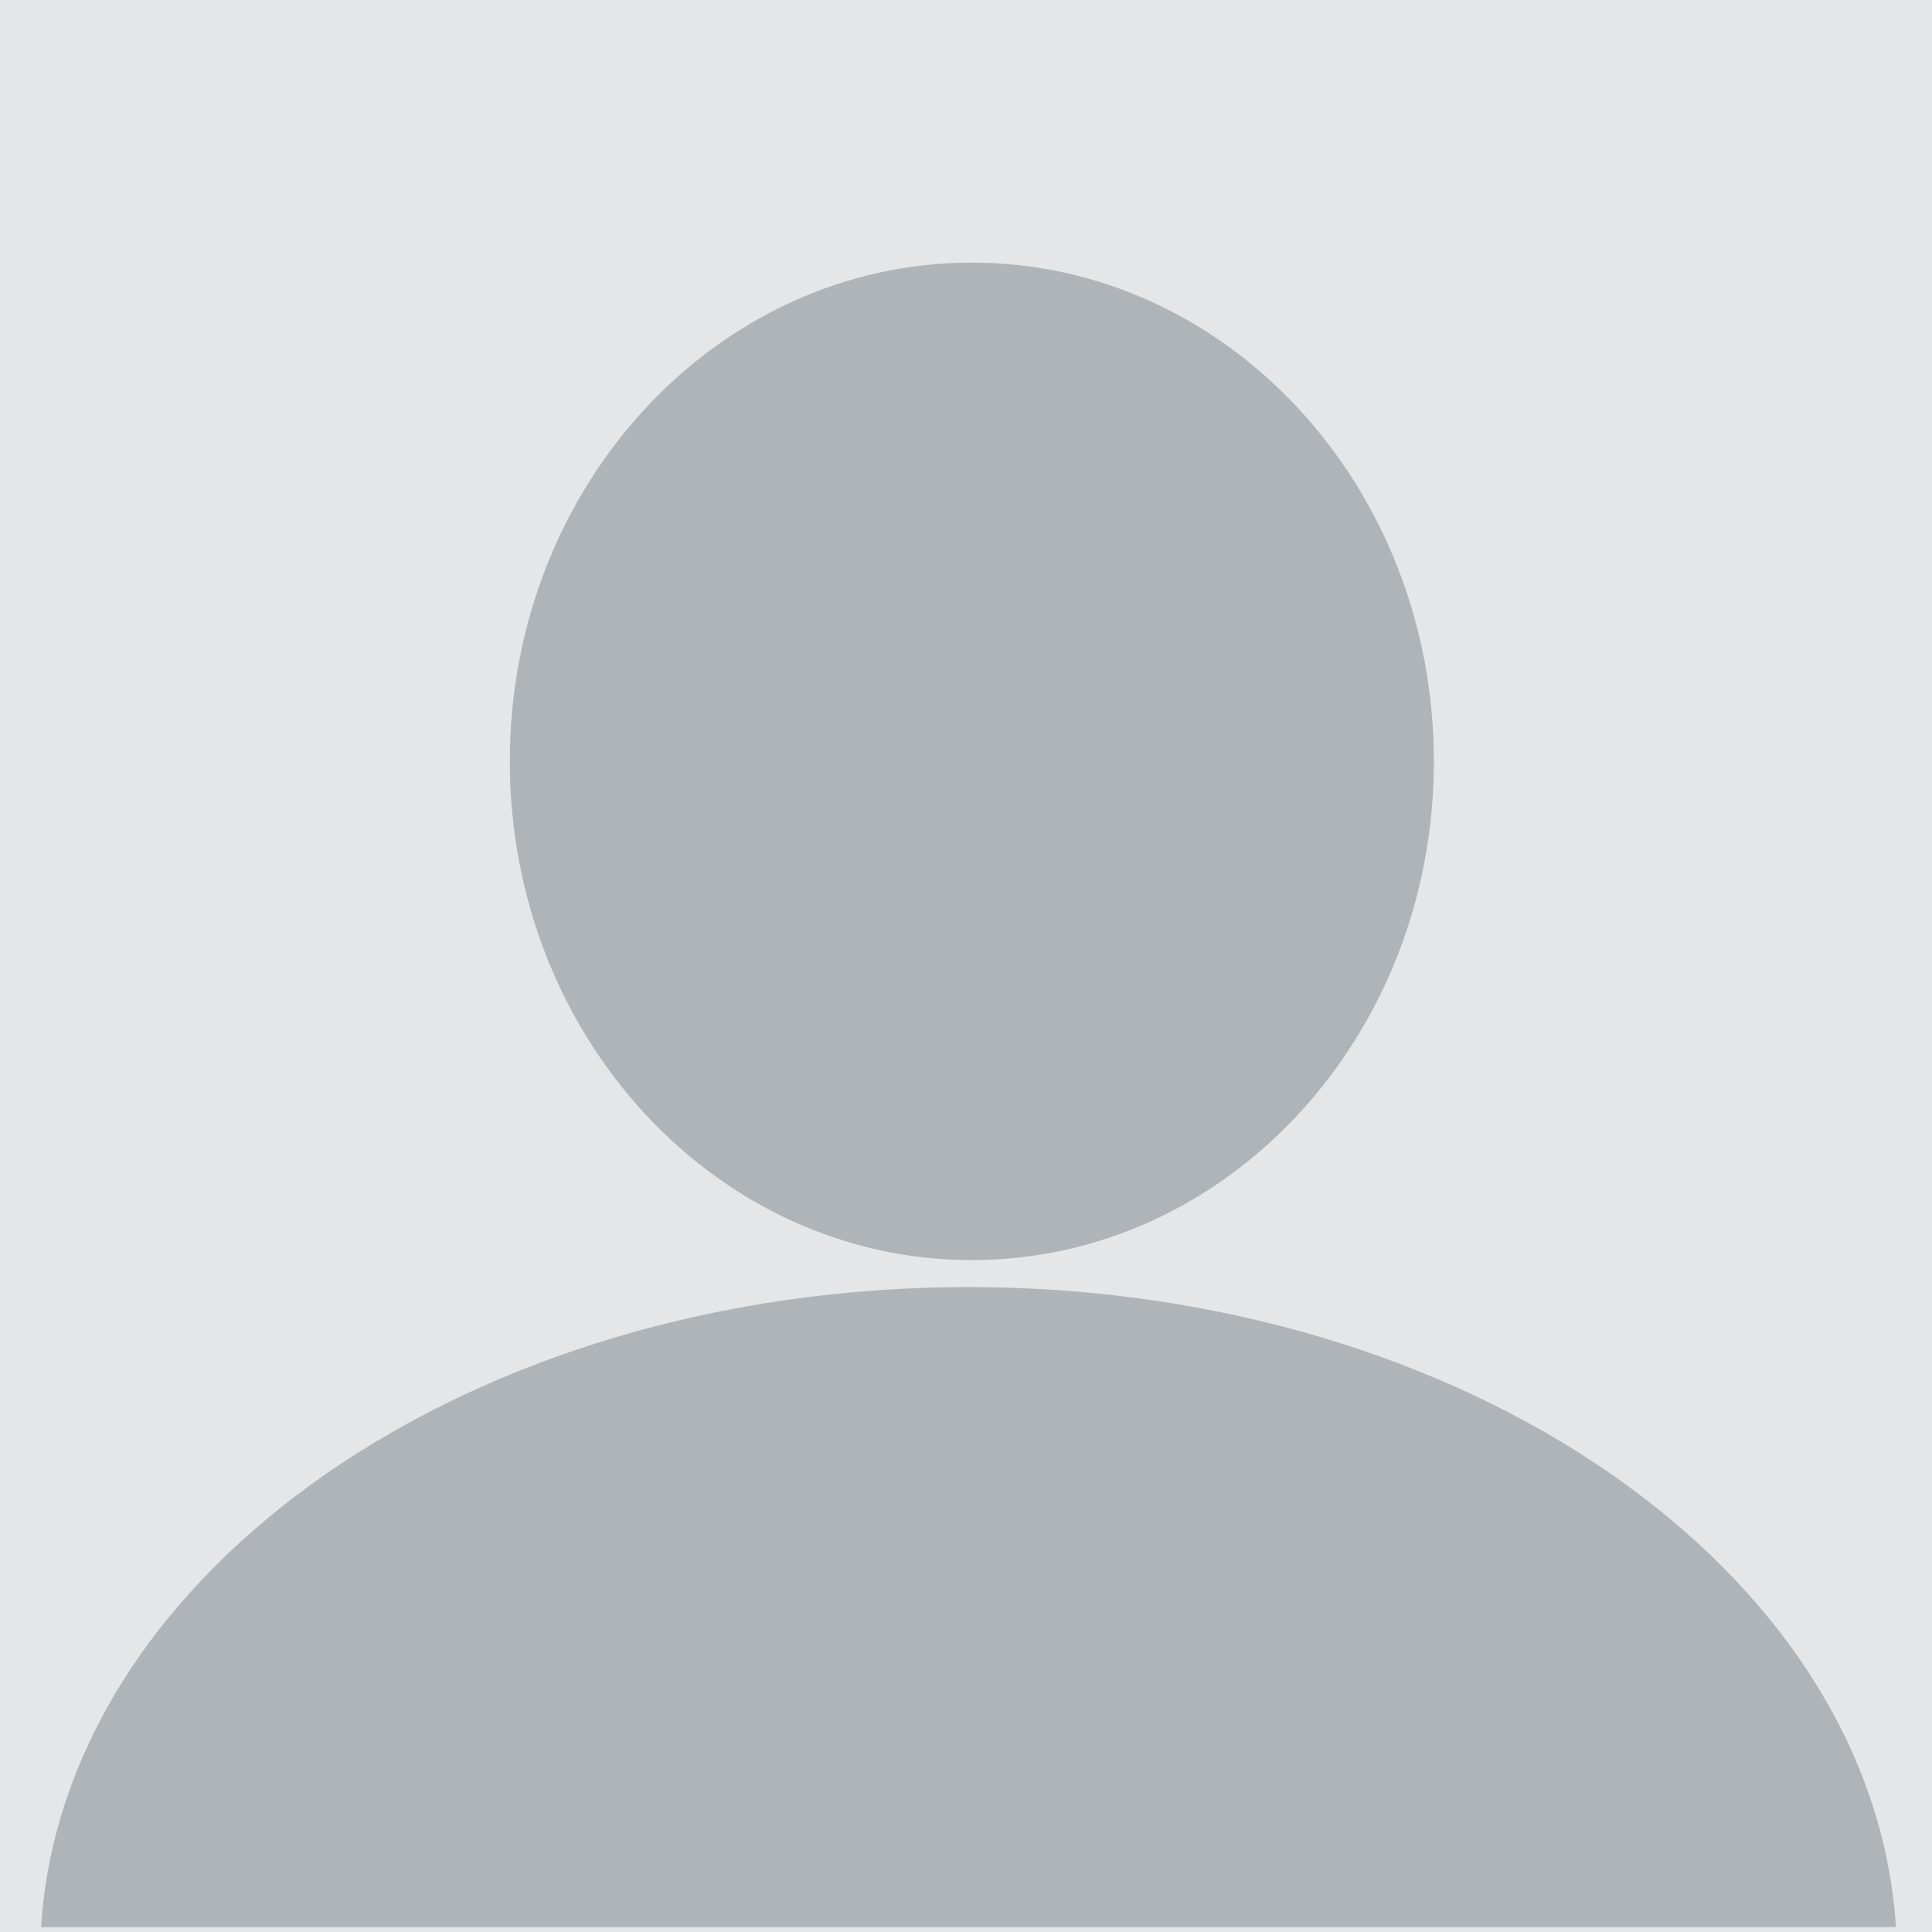
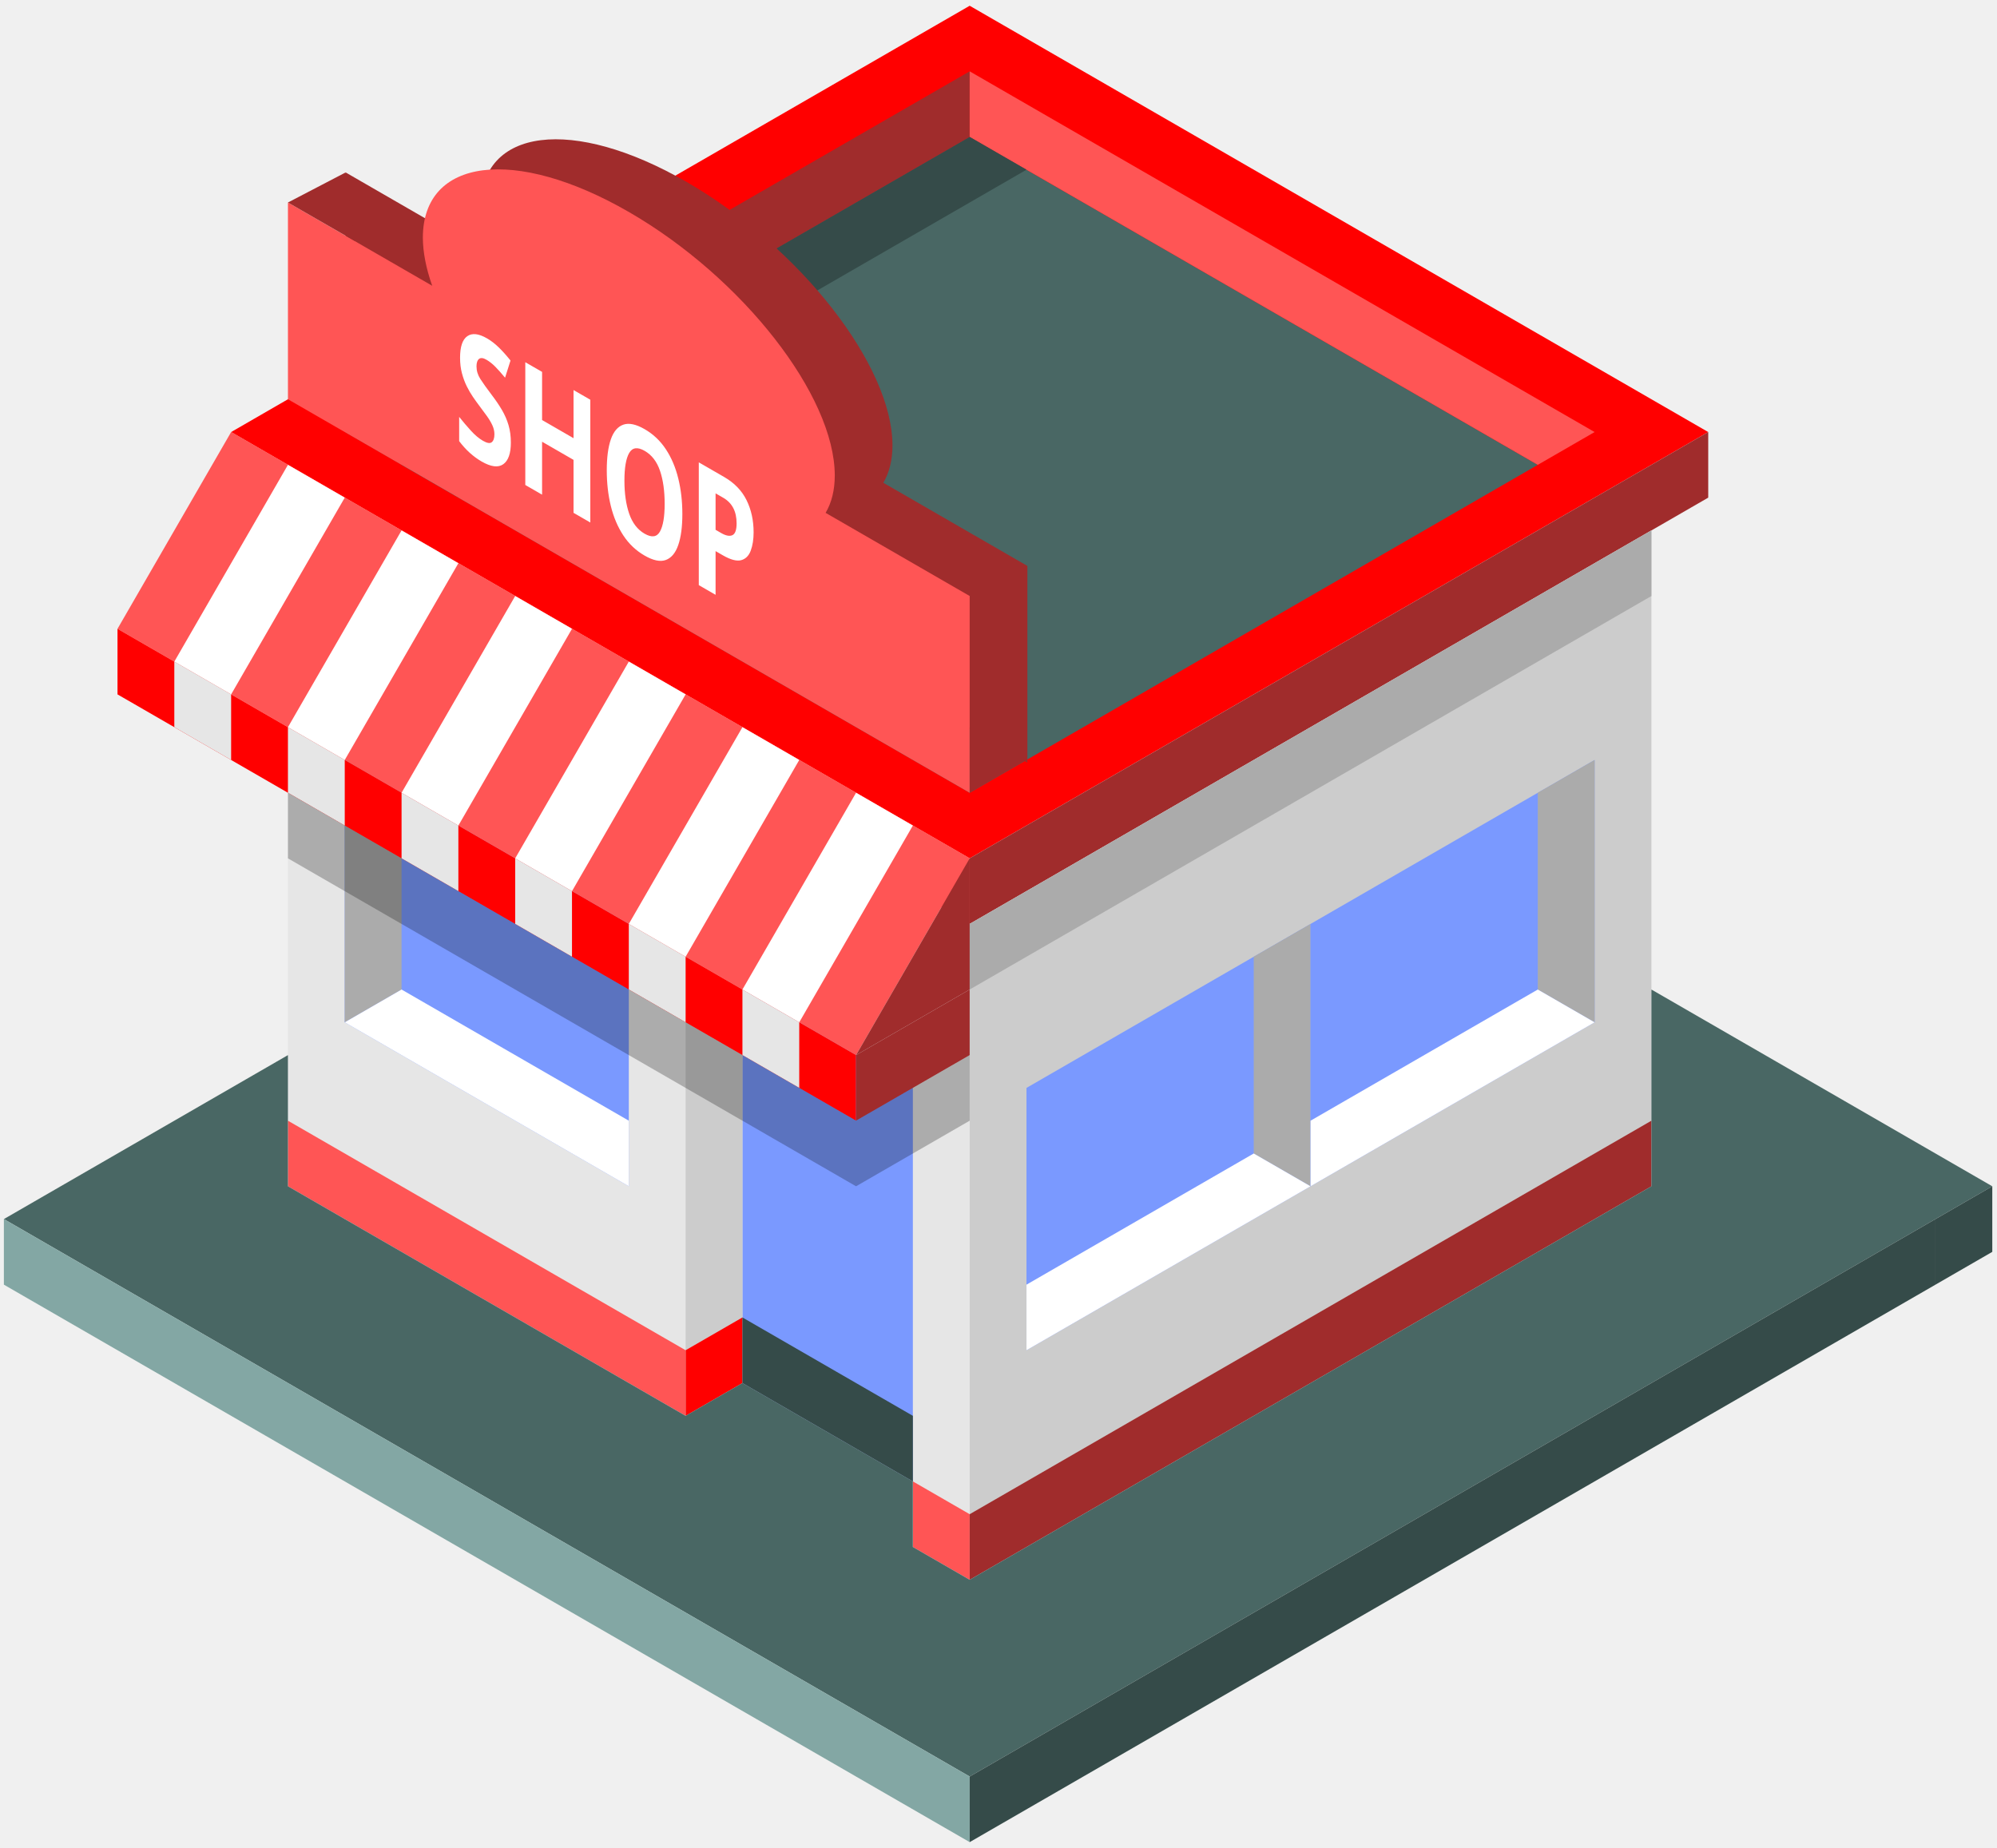
- <svg xmlns="http://www.w3.org/2000/svg" width="401px" height="401px" enable-background="new 312.809 0 401 401" version="1.1" viewBox="312.809 0 401 401">
-   <g transform="matrix(1.223 0 0 1.223 -467.5 -843.44)">
-     <rect x="601.45" y="653.07" width="401" height="401" fill="#E4E6E7" />
-     <path d="m802.38 908.08c-84.515 0-153.52 48.185-157.38 108.62h314.79c-3.87-60.44-72.9-108.62-157.41-108.62z" fill="#AEB4B7" />
-     <path d="m881.37 818.86c0 46.746-35.106 84.641-78.41 84.641s-78.41-37.895-78.41-84.641 35.106-84.641 78.41-84.641c43.31 0 78.41 37.9 78.41 84.64z" fill="#AEB4B7" />
+ <svg xmlns="http://www.w3.org/2000/svg" width="1410" height="1305" viewBox="0 0 373.062 345.281" version="1.1" id="svg6541">
+   <defs id="defs6535" />
+   <g id="layer1" transform="translate(0,48.28129)">
+     <g transform="matrix(0.4631761,0,0,0.4631761,828.5414,-178.6436)" id="g7140" style="stroke-width:2.159">
+       <path style="fill:#ff0000;stroke:none;stroke-width:0.571px;stroke-linecap:butt;stroke-linejoin:miter;stroke-opacity:1" d="M -1695.605,455.75 -1397.729,283.771 -1099.852,455.75 -1397.729,627.729 -1695.605,455.75" id="path6427" />
+       <path style="fill:#496764;fill-opacity:1;stroke:none;stroke-width:0.571px;stroke-linecap:butt;stroke-linejoin:miter;stroke-opacity:1" d="m -1397.729,336.687 -229.136,132.292 229.136,132.292 229.136,-132.292 z" id="path6429" />
+       <path style="fill:#a02c2c;stroke:none;stroke-width:0.571px;stroke-linecap:butt;stroke-linejoin:miter;stroke-opacity:1" d="m -1626.865,468.979 -22.914,-13.229 252.049,-145.521 v 26.458 z" id="path6431" />
+       <path style="fill:#ff5555;stroke:none;stroke-width:0.571px;stroke-linecap:butt;stroke-linejoin:miter;stroke-opacity:1" d="m -1168.593,468.979 22.914,-13.229 -252.049,-145.521 v 26.458 z" id="path6433" />
+       <path style="fill:#354b49;fill-opacity:1;stroke:none;stroke-width:0.571px;stroke-linecap:butt;stroke-linejoin:miter;stroke-opacity:1" d="m -1374.815,349.917 -229.136,132.292 -22.914,-13.229 229.136,-132.292 z" id="path6435" />
+       <path style="fill:#ff5555;fill-opacity:1;stroke:none;stroke-width:0.571px;stroke-linecap:butt;stroke-linejoin:miter;stroke-opacity:1" d="m -1695.605,455.75 v 26.458 l 297.877,171.979 v -26.458 z" id="path6437" />
+       <path style="fill:#a02c2c;fill-opacity:1;stroke:none;stroke-width:0.571px;stroke-linecap:butt;stroke-linejoin:miter;stroke-opacity:1" d="m -1397.729,627.729 v 26.458 l 297.877,-171.979 V 455.75 Z" id="path6439" />
+       <path style="fill:#e6e6e6;stroke:none;stroke-width:0.571px;stroke-linecap:butt;stroke-linejoin:miter;stroke-opacity:1" d="m -1672.692,495.437 v 264.583 l 160.395,92.604 22.913,-13.229 68.741,39.688 -22.914,13.229 45.827,26.458 V 654.187 Z" id="path6441" />
+       <path id="path6443" d="m -1099.852,482.208 -22.913,13.229 v 264.583 l -274.963,158.75 V 654.187 Z" style="fill:#cccccc;stroke:none;stroke-width:0.571px;stroke-linecap:butt;stroke-linejoin:miter;stroke-opacity:1" />
+       <path style="fill:#ababab;fill-opacity:1;stroke:none;stroke-width:0.571px;stroke-linecap:butt;stroke-linejoin:miter;stroke-opacity:1" d="m -1397.729,680.646 274.963,-158.75 V 495.438 l -274.963,158.75 z" id="path6445" />
+       <path style="fill:#7a99ff;fill-opacity:1;stroke:none;stroke-width:0.571px;stroke-linecap:butt;stroke-linejoin:miter;stroke-opacity:1" d="m -1420.642,879.083 v -158.75 l -68.741,-39.688 v 158.75 z" id="path6447" />
+       <path style="fill:#cccccc;fill-opacity:1;stroke:none;stroke-width:0.571px;stroke-linecap:butt;stroke-linejoin:miter;stroke-opacity:1" d="m -1489.383,680.646 -22.913,-13.229 v 185.208 l 22.913,-13.229" id="path6449" />
+       <path style="fill:#ff0000;fill-opacity:1;stroke:none;stroke-width:0.571px;stroke-linecap:butt;stroke-linejoin:miter;stroke-opacity:1" d="m -1489.383,839.396 v -26.458 l -22.913,13.229 v 26.458 z" id="path6451" />
+       <path style="fill:#ff5555;fill-opacity:1;stroke:none;stroke-width:0.571px;stroke-linecap:butt;stroke-linejoin:miter;stroke-opacity:1" d="m -1512.297,826.167 -160.395,-92.604 v 26.458 l 160.395,92.604 z" id="path6453" />
+       <path style="fill:#ff5555;fill-opacity:1;stroke:none;stroke-width:0.571px;stroke-linecap:butt;stroke-linejoin:miter;stroke-opacity:1" d="m -1397.729,918.771 v -26.458 l -22.914,-13.229 v 26.458 z" id="path6455" />
+       <path style="fill:#ffffff;stroke:none;stroke-width:0.571px;stroke-linecap:butt;stroke-linejoin:miter;stroke-opacity:1" d="m -1443.556,892.312 22.914,-13.229 v 26.458 z" id="path6457" />
+       <path style="fill:#a02c2c;fill-opacity:1;stroke:none;stroke-width:0.571px;stroke-linecap:butt;stroke-linejoin:miter;stroke-opacity:1" d="m -1397.729,918.771 274.963,-158.75 v -26.458 l -274.963,158.75 z" id="path6459" />
+       <path style="fill:#7a99ff;fill-opacity:1;stroke:none;stroke-width:0.571px;stroke-linecap:butt;stroke-linejoin:miter;stroke-opacity:1" d="m -1535.21,654.187 -114.568,-66.146 v 105.833 l 114.568,66.146 z" id="path6461" />
+       <path style="fill:#ababab;fill-opacity:1;stroke:none;stroke-width:0.571px;stroke-linecap:butt;stroke-linejoin:miter;stroke-opacity:1" d="m -1649.778,588.042 22.914,13.229 v 79.375 l -22.914,13.229 z" id="path6463" />
+       <path style="fill:#ffffff;stroke:none;stroke-width:0.571px;stroke-linecap:butt;stroke-linejoin:miter;stroke-opacity:1" d="m -1535.21,760.021 v -26.458 l -91.654,-52.917 -22.914,13.229 z" id="path6465" />
+       <path id="path6467" d="m -1374.815,720.333 114.568,-66.146 v 105.833 l -114.568,66.146 z" style="fill:#7a99ff;fill-opacity:1;stroke:none;stroke-width:0.571px;stroke-linecap:butt;stroke-linejoin:miter;stroke-opacity:1" />
+       <path id="path6469" d="m -1260.247,654.188 -22.914,13.229 v 79.375 l 22.914,13.229 z" style="fill:#ababab;fill-opacity:1;stroke:none;stroke-width:0.571px;stroke-linecap:butt;stroke-linejoin:miter;stroke-opacity:1" />
+       <path id="path6471" d="m -1374.815,826.167 v -26.458 l 91.654,-52.917 22.914,13.229 z" style="fill:#ffffff;stroke:none;stroke-width:0.571px;stroke-linecap:butt;stroke-linejoin:miter;stroke-opacity:1" />
+       <path style="fill:#7a99ff;fill-opacity:1;stroke:none;stroke-width:0.571px;stroke-linecap:butt;stroke-linejoin:miter;stroke-opacity:1" d="m -1260.247,654.187 114.568,-66.146 v 105.833 l -114.568,66.146 z" id="path6473" />
+       <path style="fill:#ababab;fill-opacity:1;stroke:none;stroke-width:0.571px;stroke-linecap:butt;stroke-linejoin:miter;stroke-opacity:1" d="m -1145.679,588.042 -22.914,13.229 v 79.375 l 22.914,13.229 z" id="path6475" />
+       <path style="fill:#ffffff;stroke:none;stroke-width:0.571px;stroke-linecap:butt;stroke-linejoin:miter;stroke-opacity:1" d="m -1260.247,760.021 v -26.458 l 91.654,-52.917 22.914,13.229 z" id="path6477" />
+       <path style="fill:#496764;fill-opacity:1;stroke:none;stroke-width:0.571px;stroke-linecap:butt;stroke-linejoin:miter;stroke-opacity:1" d="m -1787.26,773.25 389.531,224.896 412.445,-238.125 -137.481,-79.375 v 79.375 l -274.963,158.75 -22.914,-13.229 v -26.458 l -68.741,-39.688 -22.914,13.229 -160.395,-92.604 v -52.917 z" id="path6479" />
+       <path style="fill:#83a7a4;fill-opacity:1;stroke:none;stroke-width:0.571px;stroke-linecap:butt;stroke-linejoin:miter;stroke-opacity:1" d="m -1397.729,1024.604 v -26.458 l -389.531,-224.896 v 26.458 z" id="path6481" />
+       <path id="path6483" d="m -1397.729,1024.604 v -26.458 l 389.531,-224.896 v 26.458 z" style="fill:#354b49;fill-opacity:1;stroke:none;stroke-width:0.571px;stroke-linecap:butt;stroke-linejoin:miter;stroke-opacity:1" />
+       <path style="fill:#354b49;fill-opacity:1;stroke:none;stroke-width:0.571px;stroke-linecap:butt;stroke-linejoin:miter;stroke-opacity:1" d="m -1489.383,812.937 v 26.458 l 68.741,39.688 v -26.458 z" id="path6485" />
+       <path id="path6487" d="m -1511.936,354.822 a 101.646,47.702 40.743 0 0 -83.067,10.413 101.646,47.702 40.743 0 0 3.774,19.372 l -58.188,-33.595 v 79.375 l 274.963,158.75 v -79.375 l -58.103,-33.546 a 101.646,47.702 40.743 0 0 3.69,-15.063 101.646,47.702 40.743 0 0 -83.068,-106.331 z" style="fill:#a02c2c;fill-opacity:1;stroke:none;stroke-width:0.571px;stroke-linecap:butt;stroke-linejoin:miter;stroke-opacity:1" />
+       <path style="fill:#ff5555;fill-opacity:1;stroke:none;stroke-width:0.571px;stroke-linecap:butt;stroke-linejoin:miter;stroke-opacity:1" d="m -1535.21,366.956 a 101.646,47.702 40.743 0 0 -83.067,10.413 101.646,47.702 40.743 0 0 3.774,19.372 l -58.188,-33.595 v 79.375 l 274.963,158.75 v -79.375 l -58.103,-33.546 a 101.646,47.702 40.743 0 0 3.69,-15.063 101.646,47.702 40.743 0 0 -83.068,-106.331 z" id="path6489" />
+       <path style="fill:#a02c2c;fill-opacity:1;stroke:none;stroke-width:0.571px;stroke-linecap:butt;stroke-linejoin:miter;stroke-opacity:1" d="m -1374.815,588.042 -22.914,-13.229 v 26.458 z" id="path6491" />
+       <path style="fill:#a02c2c;fill-opacity:1;stroke:none;stroke-width:0.571px;stroke-linecap:butt;stroke-linejoin:miter;stroke-opacity:1" d="m -1672.692,363.146 23.275,-12.134 3.678,27.671 z" id="path6493" />
+       <path style="fill:#ff5555;fill-opacity:1;stroke:none;stroke-width:0.571px;stroke-linecap:butt;stroke-linejoin:miter;stroke-opacity:1" d="m -1695.606,455.75 -45.827,79.375 297.877,171.979 45.827,-79.375 z" id="path6495" />
+       <path style="fill:#a02c2c;fill-opacity:1;stroke:none;stroke-width:0.571px;stroke-linecap:butt;stroke-linejoin:miter;stroke-opacity:1" d="m -1443.556,707.104 45.827,-26.458 v -52.917 z" id="path6497" />
+       <path style="fill:#ff0000;fill-opacity:1;stroke:none;stroke-width:0.571px;stroke-linecap:butt;stroke-linejoin:miter;stroke-opacity:1" d="m -1741.433,535.125 v 26.458 l 297.877,171.979 v -26.458 z" id="path6499" />
+       <path style="fill:#a02c2c;fill-opacity:1;stroke:none;stroke-width:0.571px;stroke-linecap:butt;stroke-linejoin:miter;stroke-opacity:1" d="m -1443.556,733.562 45.827,-26.458 V 680.646 l -45.827,26.458 z" id="path6501" />
+       <path style="fill:#ffffff;stroke:none;stroke-width:0.571px;stroke-linecap:butt;stroke-linejoin:miter;stroke-opacity:1" d="m -1718.519,548.354 45.827,-79.375 22.914,13.229 -45.827,79.375 z" id="path6503" />
+       <path style="fill:#e6e6e6;stroke:none;stroke-width:0.571px;stroke-linecap:butt;stroke-linejoin:miter;stroke-opacity:1" d="m -1718.519,548.354 v 26.458 l 22.914,13.229 V 561.583 Z" id="path6505" />
+       <path id="path6507" d="m -1672.692,574.812 45.827,-79.375 22.914,13.229 -45.827,79.375 z" style="fill:#ffffff;stroke:none;stroke-width:0.571px;stroke-linecap:butt;stroke-linejoin:miter;stroke-opacity:1" />
+       <path id="path6509" d="m -1672.692,574.812 v 26.458 l 22.914,13.229 v -26.458 z" style="fill:#e6e6e6;stroke:none;stroke-width:0.571px;stroke-linecap:butt;stroke-linejoin:miter;stroke-opacity:1" />
+       <path style="fill:#ffffff;stroke:none;stroke-width:0.571px;stroke-linecap:butt;stroke-linejoin:miter;stroke-opacity:1" d="m -1626.865,601.271 45.827,-79.375 22.914,13.229 -45.827,79.375 z" id="path6511" />
+       <path style="fill:#e6e6e6;stroke:none;stroke-width:0.571px;stroke-linecap:butt;stroke-linejoin:miter;stroke-opacity:1" d="m -1626.865,601.271 v 26.458 l 22.914,13.229 v -26.458 z" id="path6513" />
+       <path id="path6515" d="m -1581.038,627.729 45.827,-79.375 22.914,13.229 -45.827,79.375 z" style="fill:#ffffff;stroke:none;stroke-width:0.571px;stroke-linecap:butt;stroke-linejoin:miter;stroke-opacity:1" />
+       <path id="path6517" d="m -1581.038,627.729 v 26.458 l 22.914,13.229 v -26.458 z" style="fill:#e6e6e6;stroke:none;stroke-width:0.571px;stroke-linecap:butt;stroke-linejoin:miter;stroke-opacity:1" />
+       <path style="fill:#ffffff;stroke:none;stroke-width:0.571px;stroke-linecap:butt;stroke-linejoin:miter;stroke-opacity:1" d="m -1535.21,654.187 45.827,-79.375 22.914,13.229 -45.827,79.375 z" id="path6519" />
+       <path style="fill:#e6e6e6;stroke:none;stroke-width:0.571px;stroke-linecap:butt;stroke-linejoin:miter;stroke-opacity:1" d="m -1535.21,654.187 v 26.458 l 22.914,13.229 v -26.458 z" id="path6521" />
+       <path id="path6523" d="m -1489.383,680.646 45.827,-79.375 22.914,13.229 -45.827,79.375 z" style="fill:#ffffff;stroke:none;stroke-width:0.571px;stroke-linecap:butt;stroke-linejoin:miter;stroke-opacity:1" />
+       <path id="path6525" d="m -1489.383,680.646 v 26.458 l 22.914,13.229 v -26.458 z" style="fill:#e6e6e6;stroke:none;stroke-width:0.571px;stroke-linecap:butt;stroke-linejoin:miter;stroke-opacity:1" />
+       <path style="opacity:0.25;fill:#000000;stroke:none;stroke-width:0.571px;stroke-linecap:butt;stroke-linejoin:miter;stroke-opacity:1" d="m -1672.692,601.271 v 26.458 l 229.136,132.292 45.827,-26.458 v -26.458 l -45.827,26.458 z" id="path6527" />
+       <path style="fill:#354b49;fill-opacity:1;stroke:none;stroke-width:0.571px;stroke-linecap:butt;stroke-linejoin:miter;stroke-opacity:1" d="m -1008.198,773.25 22.914,-13.229 v 26.458 l -22.914,13.229 z" id="path6529" />
+       <text transform="matrix(0.8038075,0.4640785,0,1.244079,0,0)" id="text6533" y="1115.331" x="-1997.611" style="font-style:normal;font-weight:normal;font-size:55.771px;line-height:1.25;font-family:sans-serif;letter-spacing:0px;word-spacing:0px;fill:#000000;fill-opacity:1;stroke:none;stroke-width:0.571">
+         <tspan style="font-weight:bold;fill:#ffffff;stroke-width:0.571" y="1115.331" x="-1997.611" id="tspan6531">SHOP</tspan>
+       </text>
+     </g>
  </g>
</svg>
